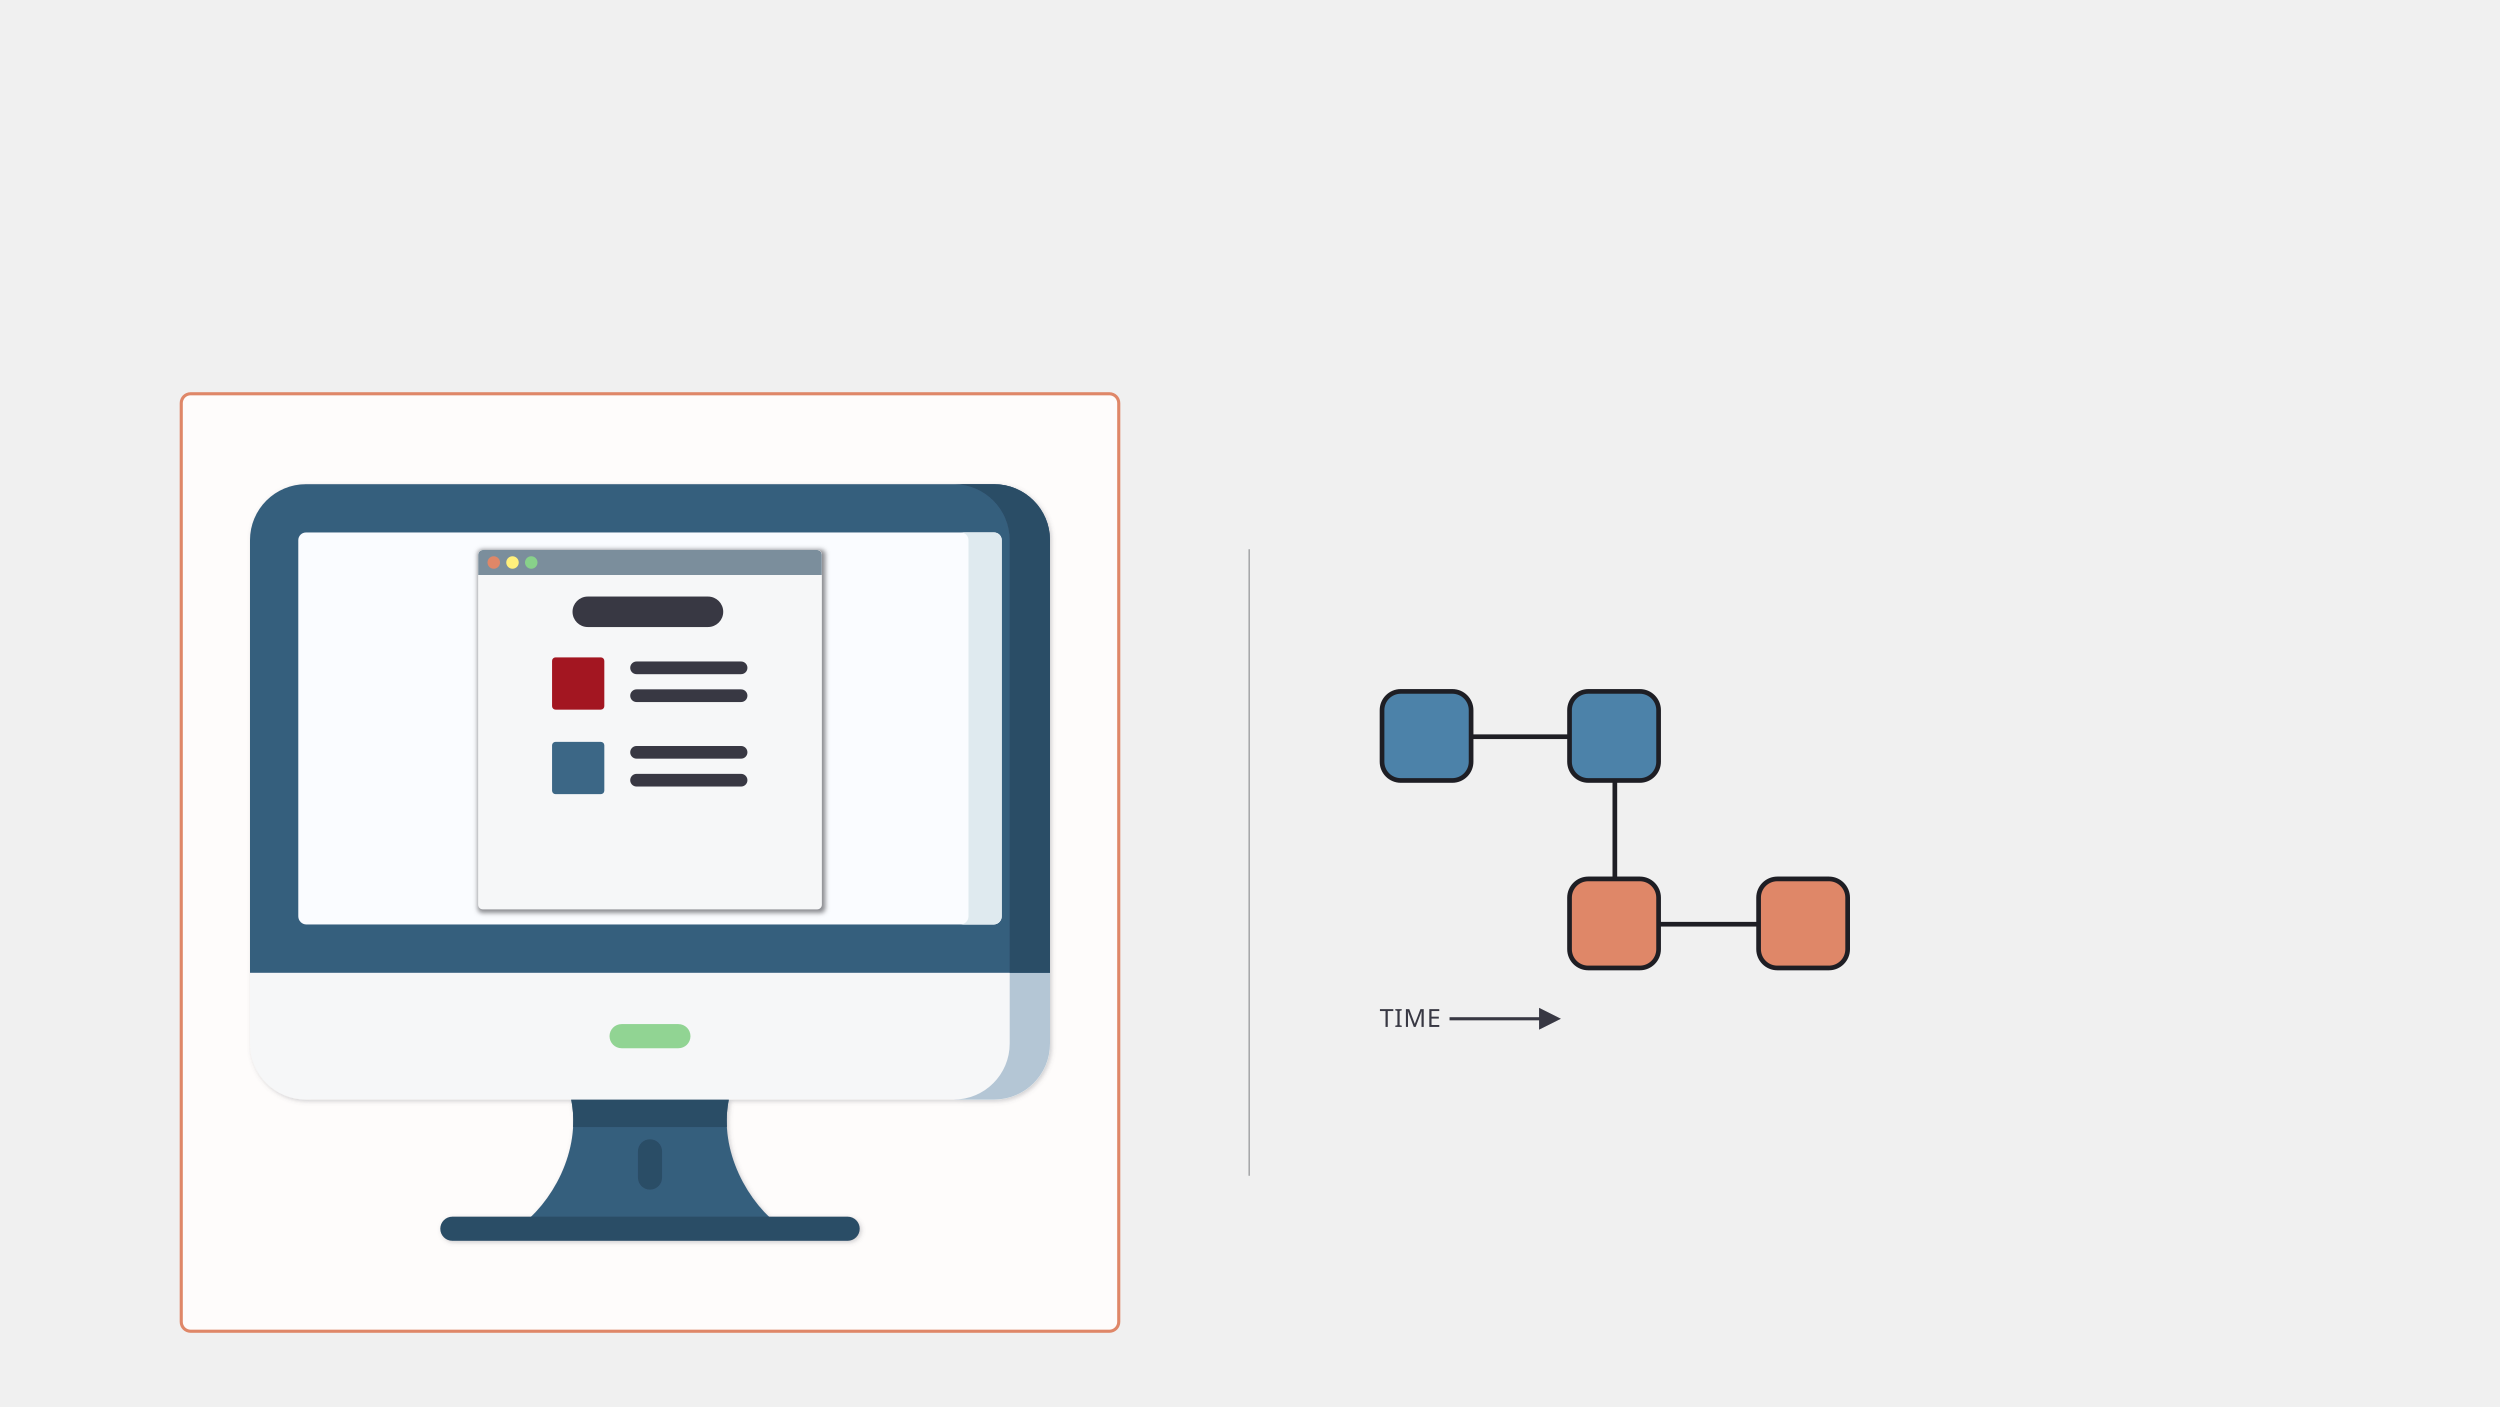
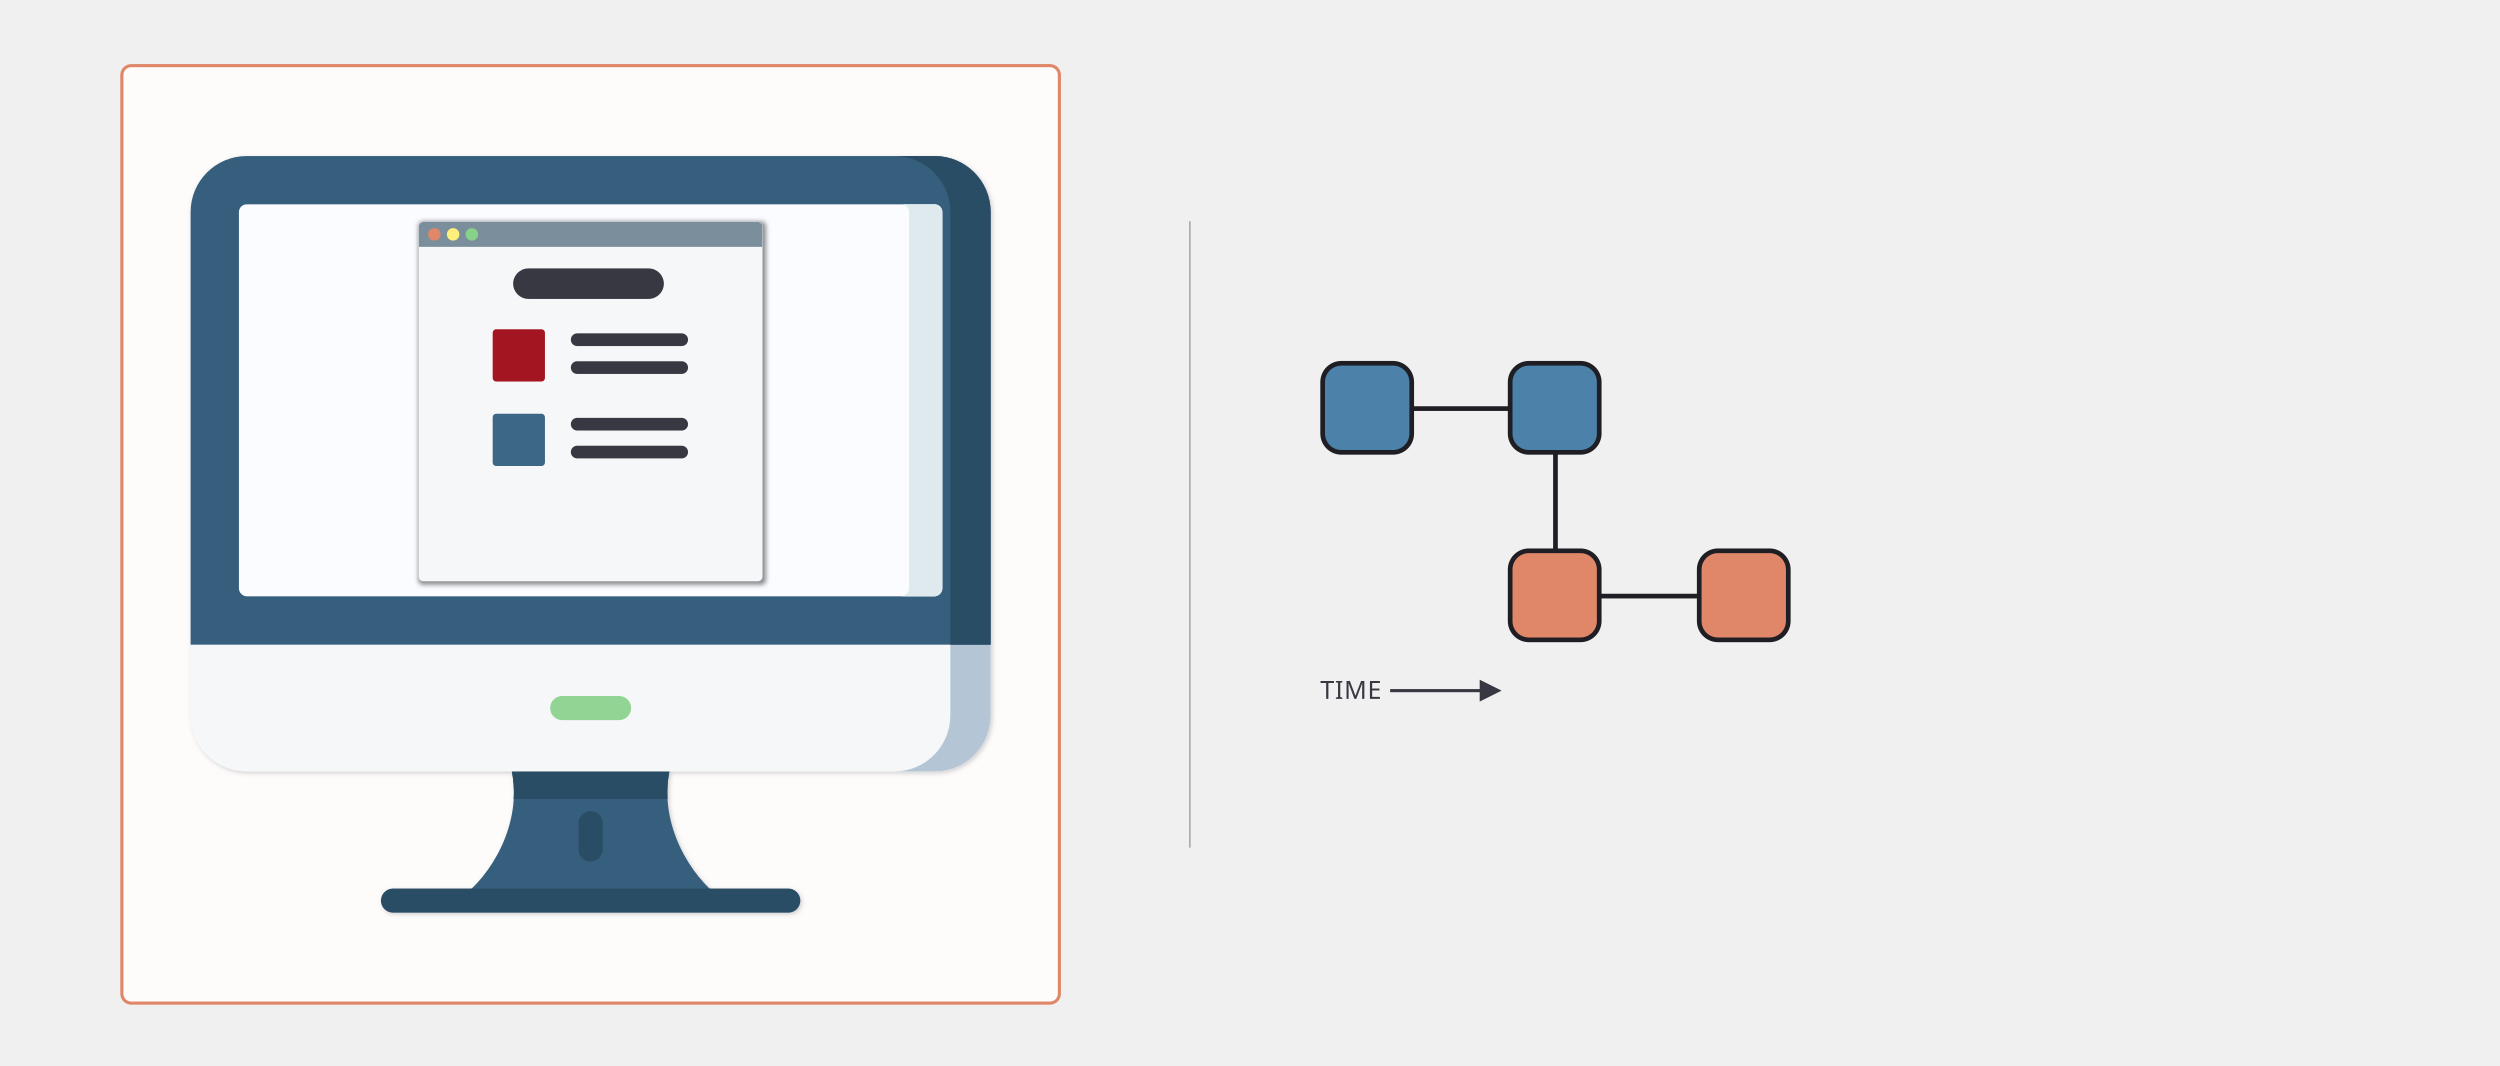
- <svg xmlns="http://www.w3.org/2000/svg" xmlns:xlink="http://www.w3.org/1999/xlink" width="1600px" height="900px" viewBox="0 0 1600 900" version="1.1">
+ <svg xmlns="http://www.w3.org/2000/svg" xmlns:xlink="http://www.w3.org/1999/xlink" width="1600px" height="682px" viewBox="0 0 1600 682" version="1.1">
  <defs>
    <filter x="-1.6%" y="-1.6%" width="103.1%" height="103.3%" filterUnits="objectBoundingBox" id="filter-1">
      <feOffset dx="1" dy="1" in="SourceAlpha" result="shadowOffsetOuter1" />
      <feGaussianBlur stdDeviation="1.5" in="shadowOffsetOuter1" result="shadowBlurOuter1" />
      <feColorMatrix values="0 0 0 0 0.118   0 0 0 0 0.118   0 0 0 0 0.141  0 0 0 0.3 0" type="matrix" in="shadowBlurOuter1" result="shadowMatrixOuter1" />
      <feMerge>
        <feMergeNode in="shadowMatrixOuter1" />
        <feMergeNode in="SourceGraphic" />
      </feMerge>
    </filter>
-     <rect id="path-2" x="306" y="352" width="220" height="230" rx="3" />
+     <rect id="path-2" x="268" y="142" width="220" height="230" rx="3" />
    <filter x="-3.2%" y="-3.0%" width="107.3%" height="107.0%" filterUnits="objectBoundingBox" id="filter-4">
      <feMorphology radius="1" operator="dilate" in="SourceAlpha" result="shadowSpreadOuter1" />
      <feOffset dx="1" dy="1" in="shadowSpreadOuter1" result="shadowOffsetOuter1" />
      <feGaussianBlur stdDeviation="1.5" in="shadowOffsetOuter1" result="shadowBlurOuter1" />
      <feColorMatrix values="0 0 0 0 0.118   0 0 0 0 0.118   0 0 0 0 0.141  0 0 0 0.5 0" type="matrix" in="shadowBlurOuter1" />
    </filter>
  </defs>
  <g id="slide-4-study" stroke="none" stroke-width="1" fill="none" fill-rule="evenodd">
-     <g id="Group" transform="translate(883, 441)" fill="#4C82A9" stroke="#1E1E24" stroke-width="3">
+     <g id="Group" transform="translate(845, 231)" fill="#4C82A9" stroke="#1E1E24" stroke-width="3">
      <g id="idea-share">
        <rect id="Rectangle" x="1.5" y="1.5" width="57" height="57" rx="12" />
      </g>
    </g>
-     <g id="Group" transform="translate(1003, 441)" fill="#4C82A9" stroke="#1E1E24" stroke-width="3">
+     <g id="Group" transform="translate(965, 231)" fill="#4C82A9" stroke="#1E1E24" stroke-width="3">
      <g id="idea-share">
        <rect id="Rectangle" x="1.5" y="1.5" width="57" height="57" rx="12" />
      </g>
    </g>
-     <g id="Group" transform="translate(1003, 561)" fill="#DF8768" stroke="#1E1E24" stroke-width="3">
+     <g id="Group" transform="translate(965, 351)" fill="#DF8768" stroke="#1E1E24" stroke-width="3">
      <g id="idea-draft">
        <rect id="Rectangle" x="1.5" y="1.5" width="57" height="57" rx="12" />
      </g>
    </g>
-     <g id="Group" transform="translate(1124, 561)" fill="#DF8768" stroke="#1E1E24" stroke-width="3">
+     <g id="Group" transform="translate(1086, 351)" fill="#DF8768" stroke="#1E1E24" stroke-width="3">
      <g id="idea-draft">
        <rect id="Rectangle" x="1.5" y="1.5" width="57" height="57" rx="12" />
      </g>
    </g>
-     <g id="Group" transform="translate(1064, 591)" stroke="#1E1E24" stroke-linecap="square" stroke-width="3">
+     <g id="Group" transform="translate(1026, 381)" stroke="#1E1E24" stroke-linecap="square" stroke-width="3">
      <g id="horizontal-track">
        <line x1="0" y1="0.5" x2="60" y2="0.5" id="Line" />
      </g>
    </g>
-     <g id="Group" transform="translate(943, 471)" stroke="#1E1E24" stroke-linecap="square" stroke-width="3">
+     <g id="Group" transform="translate(905, 261)" stroke="#1E1E24" stroke-linecap="square" stroke-width="3">
      <g id="horizontal-track">
        <line x1="0" y1="0.5" x2="60" y2="0.5" id="Line" />
      </g>
    </g>
-     <g id="time-reference-frame" transform="translate(883, 641)" fill="#383843">
+     <g id="time-reference-frame" transform="translate(845, 431)" fill="#383843">
      <path id="Line-2" d="M102,4 L116,11 L102,18 L102,12 L44.697,12 L44.697,10 L102,10 L102,4 Z" fill-rule="nonzero" />
      <text id="TIME" font-family="Nunito-Regular, Nunito" font-size="16" font-weight="normal" letter-spacing="0.457">
        <tspan x="0" y="16.256">TIME</tspan>
      </text>
    </g>
-     <g id="Group" transform="translate(1033, 501)" stroke="#1E1E24" stroke-linecap="square" stroke-width="3">
+     <g id="Group" transform="translate(995, 291)" stroke="#1E1E24" stroke-linecap="square" stroke-width="3">
      <g id="vertical-track">
        <line x1="0.5" y1="0" x2="0.5" y2="60" id="Line" />
      </g>
    </g>
-     <rect id="Rectangle" stroke="#DF8768" stroke-width="2" fill="#FEFCFB" x="116" y="252" width="600" height="600" rx="6" />
-     <line x1="799.5" y1="352" x2="799.5" y2="752" id="Line" stroke="#A7A8AA" stroke-linecap="square" />
-     <g id="computer" filter="url(#filter-1)" transform="translate(160, 309.881)" fill-rule="nonzero">
+     <rect id="Rectangle" stroke="#DF8768" stroke-width="2" fill="#FEFCFB" x="78" y="42" width="600" height="600" rx="6" />
+     <line x1="761.5" y1="142" x2="761.5" y2="542" id="Line" stroke="#A7A8AA" stroke-linecap="square" />
+     <g id="computer" filter="url(#filter-1)" transform="translate(122, 99.881)" fill-rule="nonzero">
      <path d="M306.412,393.843 L288.101,373.239 L217.342,373.239 L205.587,393.843 C212.108,426.281 193.618,460.497 170.638,476.512 L341.36,476.512 C318.381,460.497 299.891,426.281 306.412,393.843 L306.412,393.843 Z" id="Path" fill="#365E7D" />
      <path d="M205.588,393.843 C206.763,399.69 207.115,405.593 206.786,411.438 L305.216,411.438 C304.887,405.593 305.238,399.69 306.414,393.843 L289.687,373.239 L217.344,373.239 L205.588,393.843 Z" id="Path" fill="#2B4D66" />
      <path d="M382.49,484.238 L129.51,484.238 C125.243,484.238 121.784,480.779 121.784,476.512 C121.784,472.245 125.243,468.786 129.51,468.786 L382.49,468.786 C386.758,468.786 390.216,472.245 390.216,476.512 C390.216,480.779 386.757,484.238 382.49,484.238 Z" id="Path" fill="#2B4D66" />
      <path d="M256,451.498 C251.733,451.498 248.274,448.039 248.274,443.772 L248.274,426.973 C248.274,422.705 251.733,419.247 256,419.247 C260.267,419.247 263.727,422.706 263.727,426.973 L263.727,443.772 C263.727,448.039 260.267,451.498 256,451.498 L256,451.498 Z" id="Path" fill="#2B4D66" />
      <path d="M512,312.691 L486.21,292.087 L19.035,292.087 L0,312.691 L0,358.031 C0,377.809 16.033,393.843 35.812,393.843 L476.188,393.843 C495.966,393.843 512,377.81 512,358.031 L512,312.691 Z" id="Path" fill="#F6F7F8" />
      <path d="M486.21,292.088 L486.21,358.032 C486.21,377.81 470.176,393.844 450.398,393.844 L476.188,393.844 C495.966,393.844 512,377.811 512,358.032 L512,312.692 L486.21,292.088 Z" id="Path" fill="#B4C6D5" />
      <path d="M274.176,360.994 L237.825,360.994 C233.558,360.994 230.099,357.535 230.099,353.268 C230.099,349 233.558,345.542 237.825,345.542 L274.176,345.542 C278.444,345.542 281.902,349.001 281.902,353.268 C281.902,357.535 278.443,360.994 274.176,360.994 Z" id="Path" fill="#91D493" />
      <path d="M512,312.691 L0,312.691 L0,35.812 C0,16.034 16.033,1.25055521e-12 35.812,1.25055521e-12 L476.188,1.25055521e-12 C495.966,1.25055521e-12 512,16.033 512,35.812 L512,312.691 Z" id="Path" fill="#365E7D" />
      <path d="M476.188,1.25055521e-12 L450.398,1.25055521e-12 C470.176,1.25055521e-12 486.21,16.033 486.21,35.812 L486.21,312.691 L512,312.691 L512,35.812 C512,16.033 495.966,1.25055521e-12 476.188,1.25055521e-12 Z" id="Path" fill="#2B4D66" />
      <path d="M30.906,276.56 L30.906,35.812 C30.906,33.102 33.103,30.906 35.812,30.906 L476.188,30.906 C478.898,30.906 481.094,33.103 481.094,35.812 L481.094,276.56 C481.094,279.446 478.754,281.786 475.868,281.786 L36.132,281.786 C33.245,281.786 30.906,279.446 30.906,276.56 Z" id="Path" fill="#FAFCFF" />
      <path d="M476.188,30.905 L454.922,30.905 C457.632,30.905 459.828,33.102 459.828,35.811 L459.828,276.559 C459.828,279.445 457.488,281.785 454.602,281.785 L475.868,281.785 C478.754,281.785 481.094,279.445 481.094,276.559 L481.094,35.812 C481.094,33.102 478.898,30.905 476.188,30.905 Z" id="Path" fill="#DFEAEF" />
    </g>
    <mask id="mask-3" fill="white">
      <use xlink:href="#path-2" />
    </mask>
    <g id="window">
      <use fill="black" fill-opacity="1" filter="url(#filter-4)" xlink:href="#path-2" />
      <use fill="#F6F7F8" fill-rule="evenodd" xlink:href="#path-2" />
    </g>
    <g id="survey" mask="url(#mask-3)">
-       <g transform="translate(353, 381)">
+       <g transform="translate(315, 171)">
        <path d="M31.535,73.17 L2.545,73.17 C1.313,73.17 0.314,72.172 0.314,70.94 L0.314,41.95 C0.314,40.718 1.313,39.72 2.545,39.72 L31.535,39.72 C32.767,39.72 33.765,40.718 33.765,41.95 L33.765,70.94 C33.765,72.172 32.767,73.17 31.535,73.17 Z" id="Path" fill="#A31621" fill-rule="nonzero" />
        <path d="M31.535,127.249 L2.545,127.249 C1.313,127.249 0.314,126.251 0.314,125.019 L0.314,96.029 C0.314,94.797 1.313,93.798 2.545,93.798 L31.535,93.798 C32.767,93.798 33.765,94.797 33.765,96.029 L33.765,125.019 C33.765,126.251 32.767,127.249 31.535,127.249 Z" id="Path" fill="#3C6786" fill-rule="nonzero" />
        <g id="Group" stroke-width="1" fill="none" fill-rule="evenodd" transform="translate(49.92941, 41.94118)">
          <path d="M4.464,8.528 L71.365,8.528 C73.607,8.528 75.424,6.711 75.424,4.469 C75.424,2.227 73.607,0.41 71.365,0.41 L4.464,0.41 C2.222,0.41 0.405,2.227 0.405,4.469 C0.405,6.711 2.222,8.528 4.464,8.528 Z" id="Path" fill="#383843" fill-rule="nonzero" />
          <path d="M71.364,18.251 L4.464,18.251 C2.222,18.251 0.405,20.067 0.405,22.309 C0.405,24.552 2.222,26.368 4.464,26.368 L71.365,26.368 C73.607,26.368 75.424,24.552 75.424,22.309 C75.424,20.067 73.606,18.251 71.364,18.251 L71.364,18.251 Z" id="Path" fill="#383843" fill-rule="nonzero" />
          <path d="M71.364,54.489 L4.464,54.489 C2.222,54.489 0.405,56.306 0.405,58.548 C0.405,60.79 2.222,62.607 4.464,62.607 L71.365,62.607 C73.607,62.607 75.424,60.79 75.424,58.548 C75.424,56.306 73.606,54.489 71.364,54.489 L71.364,54.489 Z" id="Path" fill="#383843" fill-rule="nonzero" />
          <path d="M71.364,72.329 L4.464,72.329 C2.222,72.329 0.405,74.146 0.405,76.388 C0.405,78.63 2.222,80.446 4.464,80.446 L71.365,80.446 C73.607,80.446 75.424,78.63 75.424,76.388 C75.424,74.146 73.606,72.329 71.364,72.329 L71.364,72.329 Z" id="Path" fill="#383843" fill-rule="nonzero" />
        </g>
        <path d="M100.108,20.305 L23.172,20.305 C17.784,20.305 13.416,15.937 13.416,10.548 C13.416,5.16 17.784,0.792 23.172,0.792 L100.108,0.792 C105.497,0.792 109.865,5.16 109.865,10.548 C109.865,15.936 105.497,20.305 100.108,20.305 Z" id="Path" fill="#383843" fill-rule="nonzero" />
      </g>
    </g>
    <g id="header-bar" mask="url(#mask-3)">
-       <g transform="translate(306, 352)">
+       <g transform="translate(268, 142)">
        <path d="M3,0 L217,0 C218.657,-3.04359188e-16 220,1.343 220,3 L220,16 L220,16 L0,16 L0,3 C-2.02906125e-16,1.343 1.343,3.04359188e-16 3,0 Z" id="Rectangle" fill="#7B8E9C" />
        <circle id="Oval" fill="#DF8768" cx="10" cy="8" r="4" />
        <circle id="Oval" fill="#FFF07C" cx="22" cy="8" r="4" />
        <circle id="Oval" fill="#88D18A" cx="34" cy="8" r="4" />
      </g>
    </g>
  </g>
</svg>
